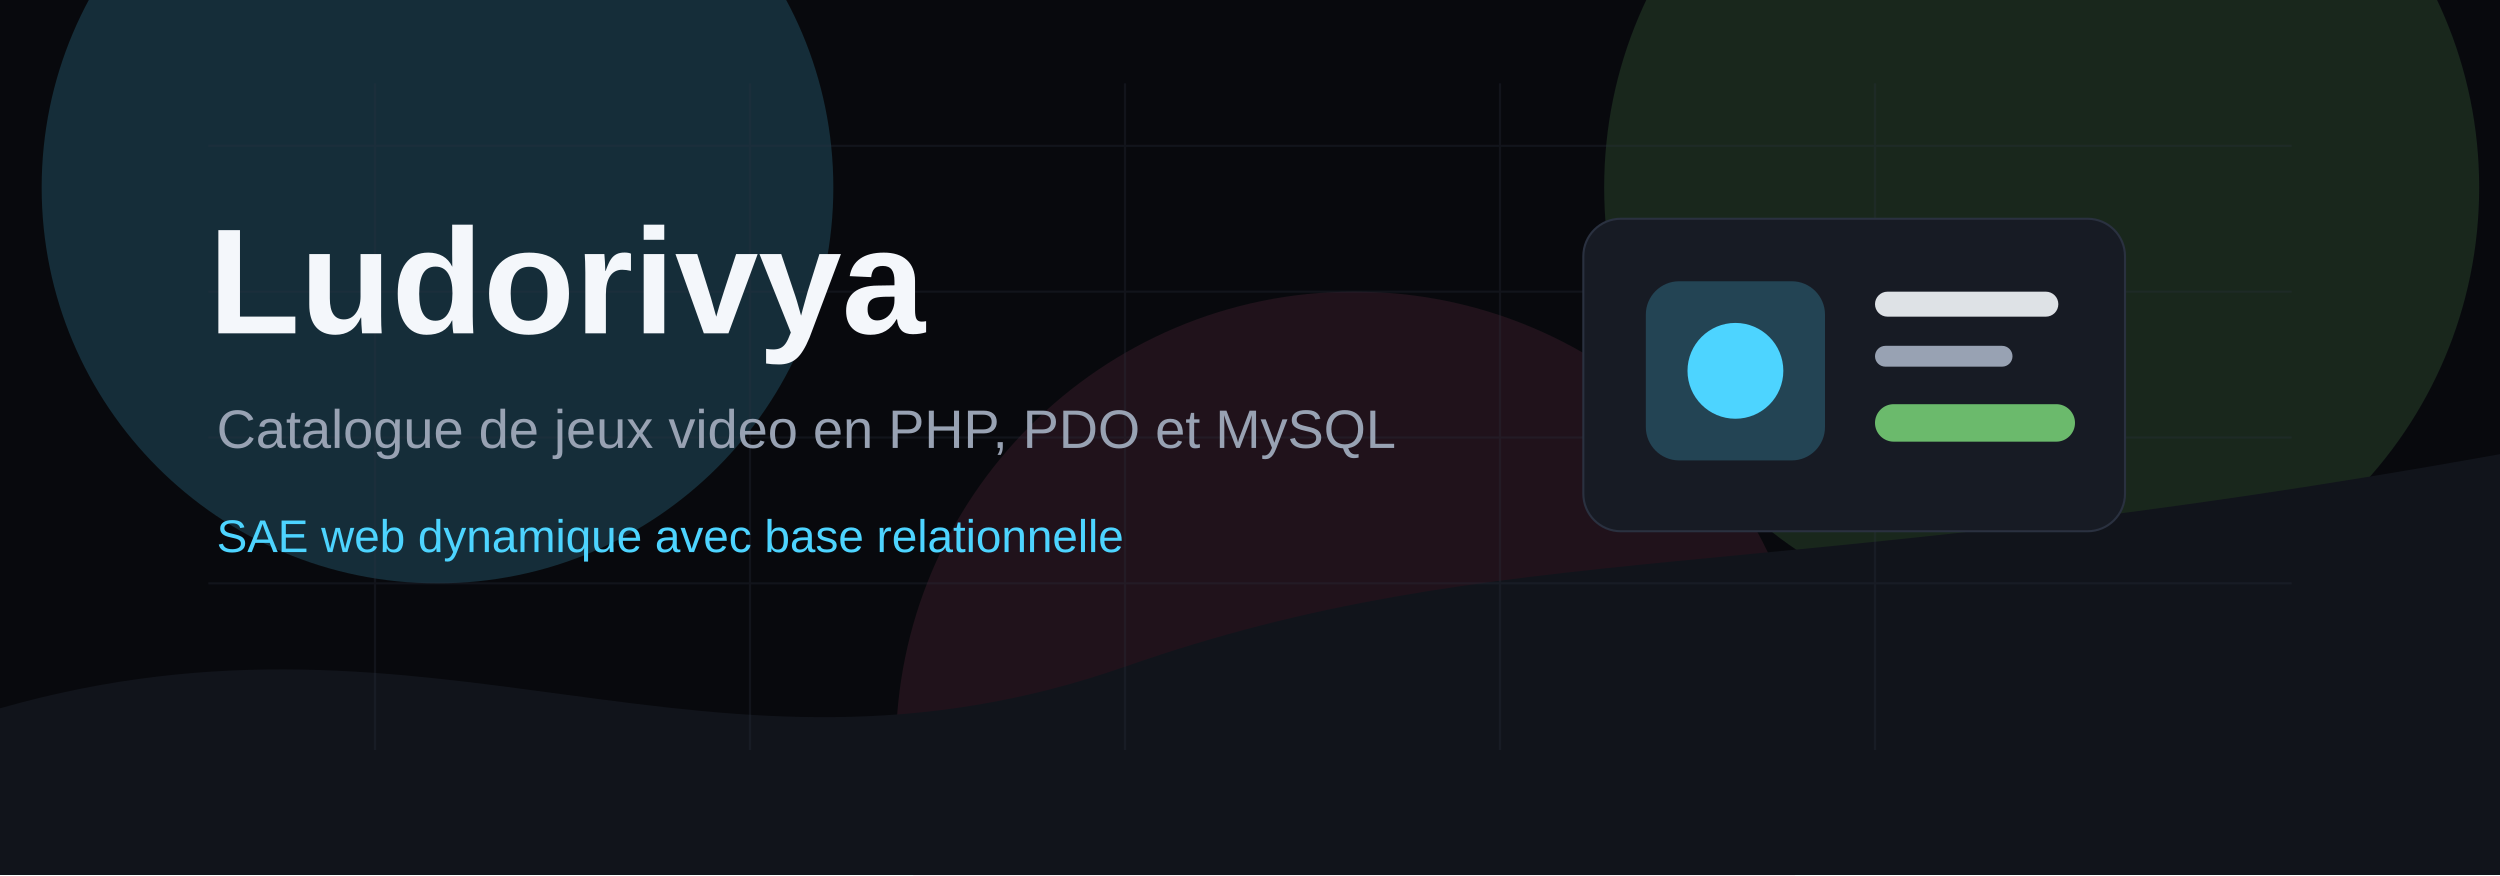
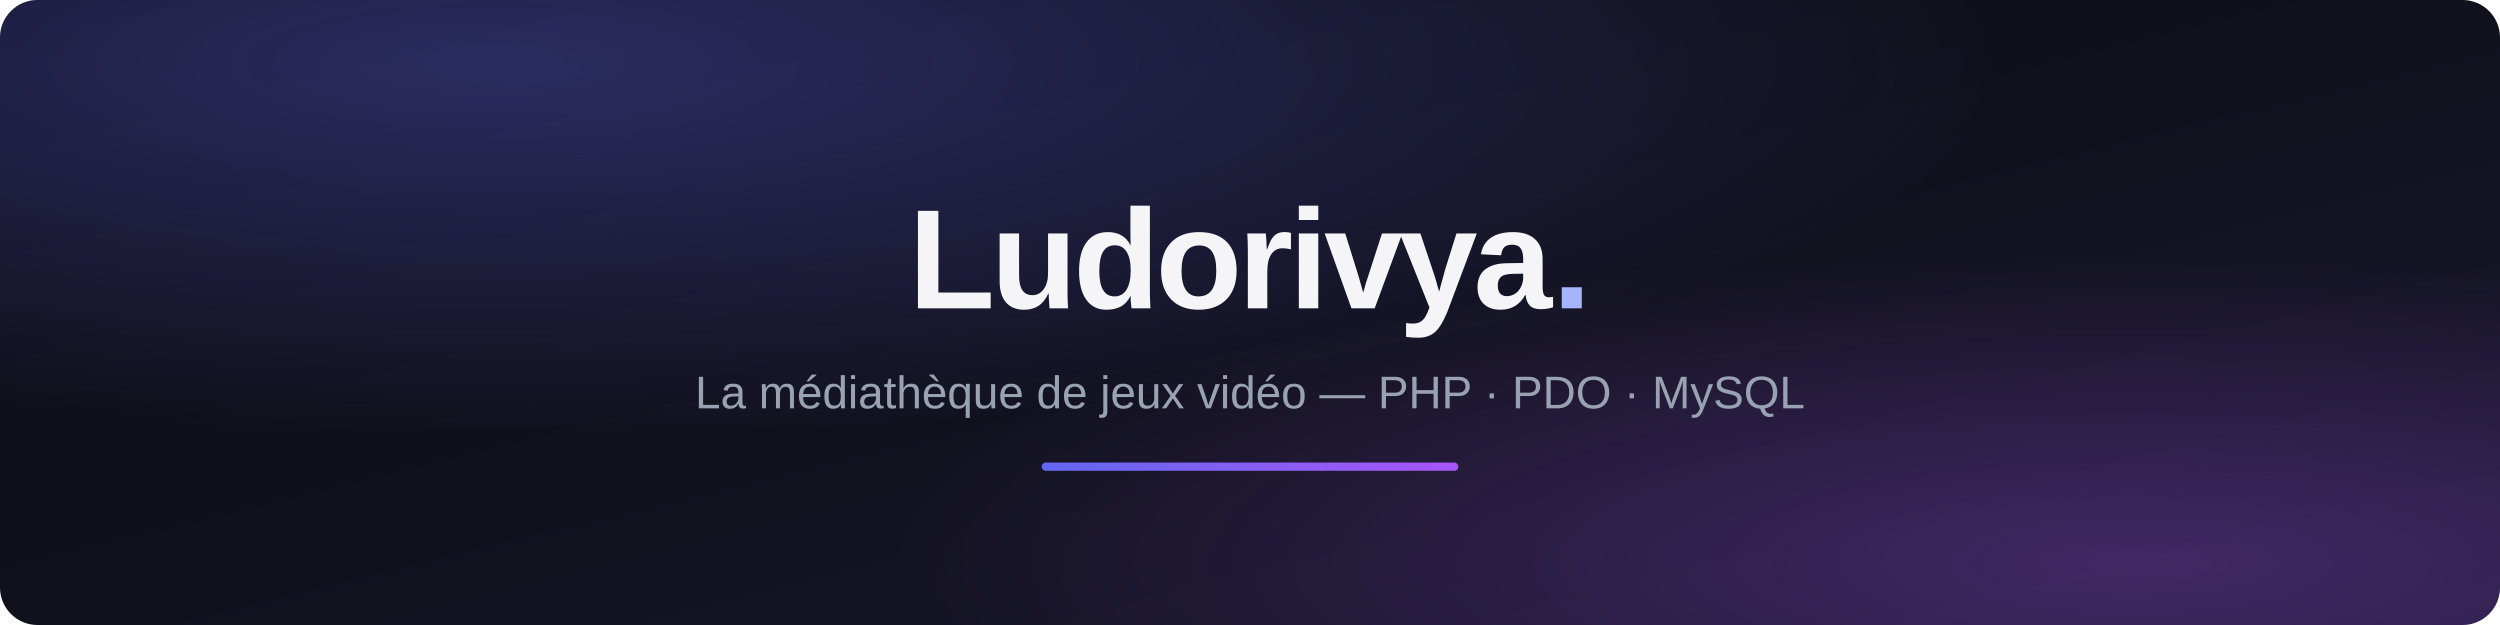
- <svg xmlns="http://www.w3.org/2000/svg" width="1200" height="420" viewBox="0 0 1200 420" fill="none">
-   <rect width="1200" height="420" fill="#08090D" />
-   <circle cx="210" cy="90" r="190" fill="#4DD4FF" opacity="0.18" />
-   <circle cx="980" cy="90" r="210" fill="#80E27E" opacity="0.14" />
-   <circle cx="650" cy="360" r="220" fill="#FF6B9A" opacity="0.10" />
-   <path d="M0 340C210 280 340 390 540 320C720 257 845 282 1200 218V420H0V340Z" fill="#11141B" />
-   <g opacity="0.28">
-     <path d="M100 70H1100" stroke="#2A3140" />
-     <path d="M100 140H1100" stroke="#2A3140" />
-     <path d="M100 210H1100" stroke="#2A3140" />
-     <path d="M100 280H1100" stroke="#2A3140" />
-     <path d="M180 40V360" stroke="#2A3140" />
-     <path d="M360 40V360" stroke="#2A3140" />
-     <path d="M540 40V360" stroke="#2A3140" />
-     <path d="M720 40V360" stroke="#2A3140" />
-     <path d="M900 40V360" stroke="#2A3140" />
-   </g>
-   <rect x="760" y="105" width="260" height="150" rx="18" fill="#171B24" stroke="#2A3140" />
-   <rect x="790" y="135" width="86" height="86" rx="16" fill="#4DD4FF" opacity="0.22" />
-   <circle cx="833" cy="178" r="23" fill="#4DD4FF" />
-   <rect x="900" y="140" width="88" height="12" rx="6" fill="#F4F7FB" opacity="0.9" />
-   <rect x="900" y="166" width="66" height="10" rx="5" fill="#98A2B3" />
-   <rect x="900" y="194" width="96" height="18" rx="9" fill="#80E27E" opacity="0.8" />
-   <text x="100" y="160" fill="#F4F7FB" font-family="Segoe UI, Arial, sans-serif" font-size="72" font-weight="800">Ludorivya</text>
-   <text x="104" y="215" fill="#98A2B3" font-family="Segoe UI, Arial, sans-serif" font-size="26">Catalogue de jeux video en PHP, PDO et MySQL</text>
-   <text x="104" y="265" fill="#4DD4FF" font-family="Segoe UI, Arial, sans-serif" font-size="22">SAE web dynamique avec base relationnelle</text>
+ <svg xmlns="http://www.w3.org/2000/svg" viewBox="0 0 1200 300" font-family="Segoe UI, Arial, sans-serif">
+   <defs>
+     <linearGradient id="bg" x1="0" y1="0" x2="1" y2="1">
+       <stop offset="0" stop-color="#0b0b10" />
+       <stop offset="1" stop-color="#17172b" />
+     </linearGradient>
+     <linearGradient id="accent" x1="0" y1="0" x2="1" y2="0">
+       <stop offset="0" stop-color="#6366f1" />
+       <stop offset="1" stop-color="#a855f7" />
+     </linearGradient>
+     <radialGradient id="glow1" cx="0.2" cy="0.1" r="0.6">
+       <stop offset="0" stop-color="#6366f1" stop-opacity="0.35" />
+       <stop offset="1" stop-color="#6366f1" stop-opacity="0" />
+     </radialGradient>
+     <radialGradient id="glow2" cx="0.85" cy="0.9" r="0.5">
+       <stop offset="0" stop-color="#a855f7" stop-opacity="0.3" />
+       <stop offset="1" stop-color="#a855f7" stop-opacity="0" />
+     </radialGradient>
+   </defs>
+   <rect width="1200" height="300" rx="18" fill="url(#bg)" />
+   <rect width="1200" height="300" rx="18" fill="url(#glow1)" />
+   <rect width="1200" height="300" rx="18" fill="url(#glow2)" />
+   <text x="600" y="148" text-anchor="middle" font-size="68" font-weight="700" fill="#f5f5f7" letter-spacing="-2">Ludorivya<tspan fill="#a5b4fc">.</tspan>
+   </text>
+   <text x="600" y="196" text-anchor="middle" font-size="22" fill="#98a2b3">La médiathèque de jeux vidéo — PHP · PDO · MySQL</text>
+   <rect x="500" y="222" width="200" height="4" rx="2" fill="url(#accent)" />
</svg>
